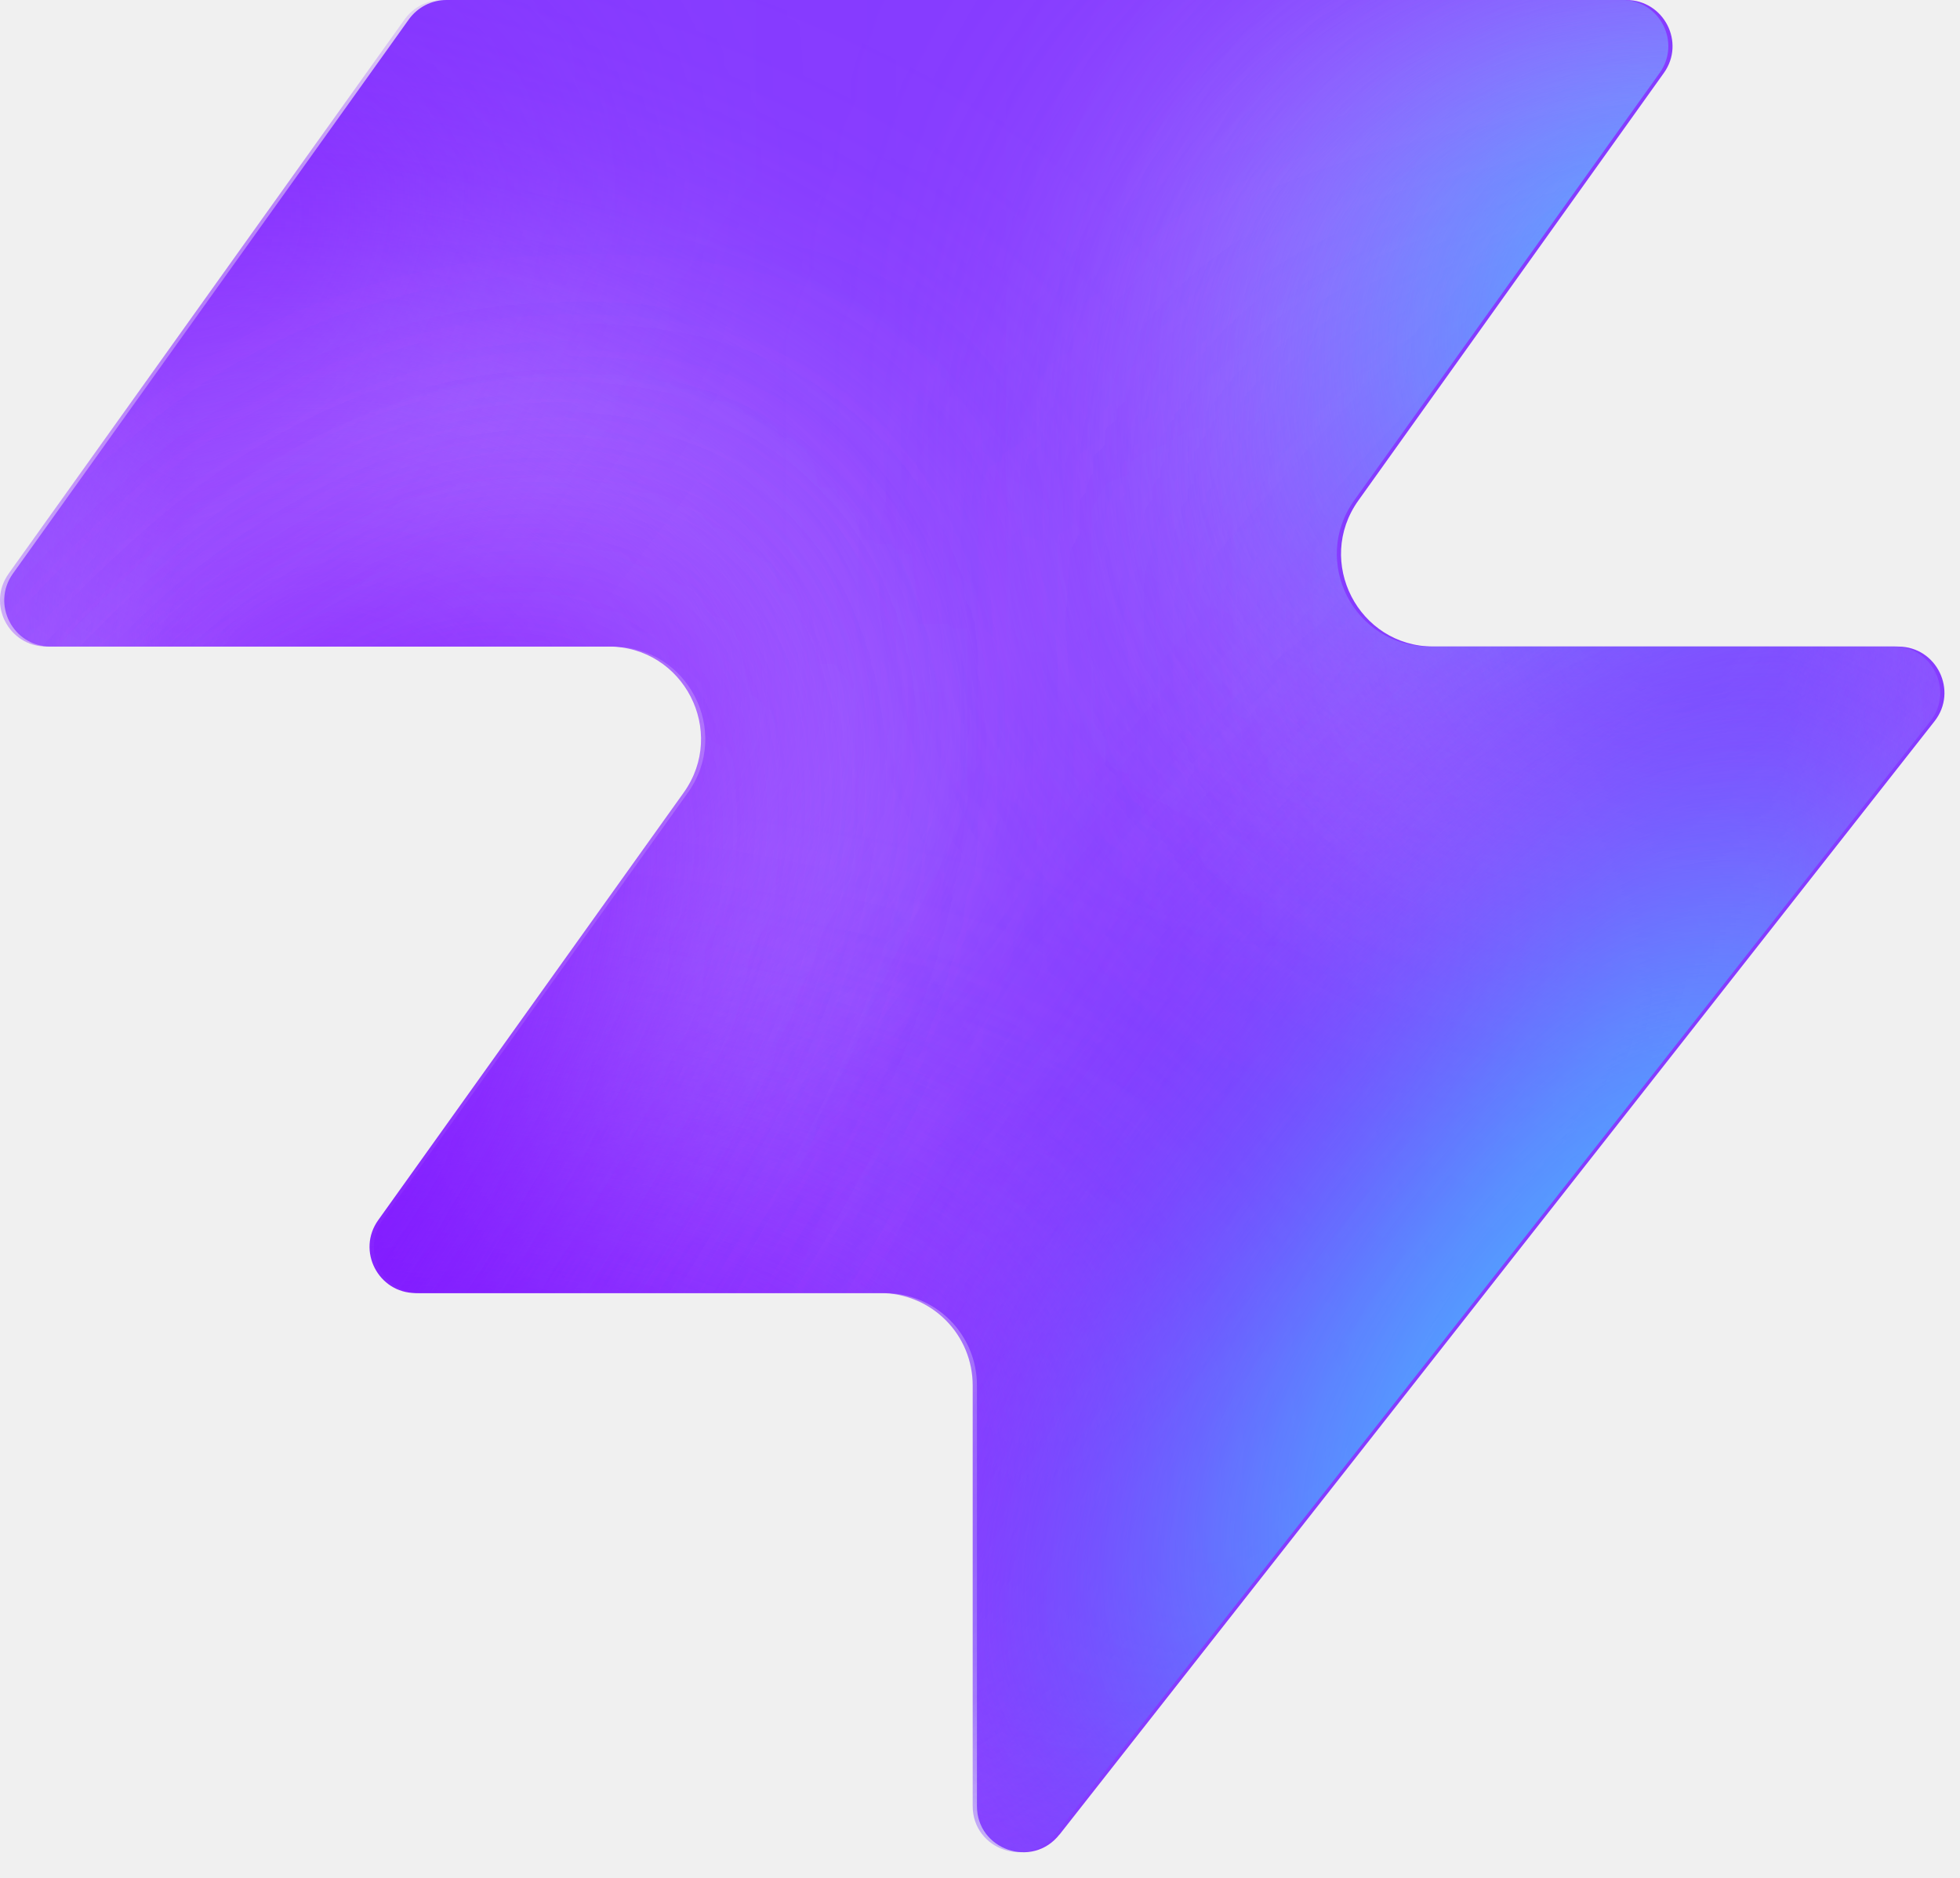
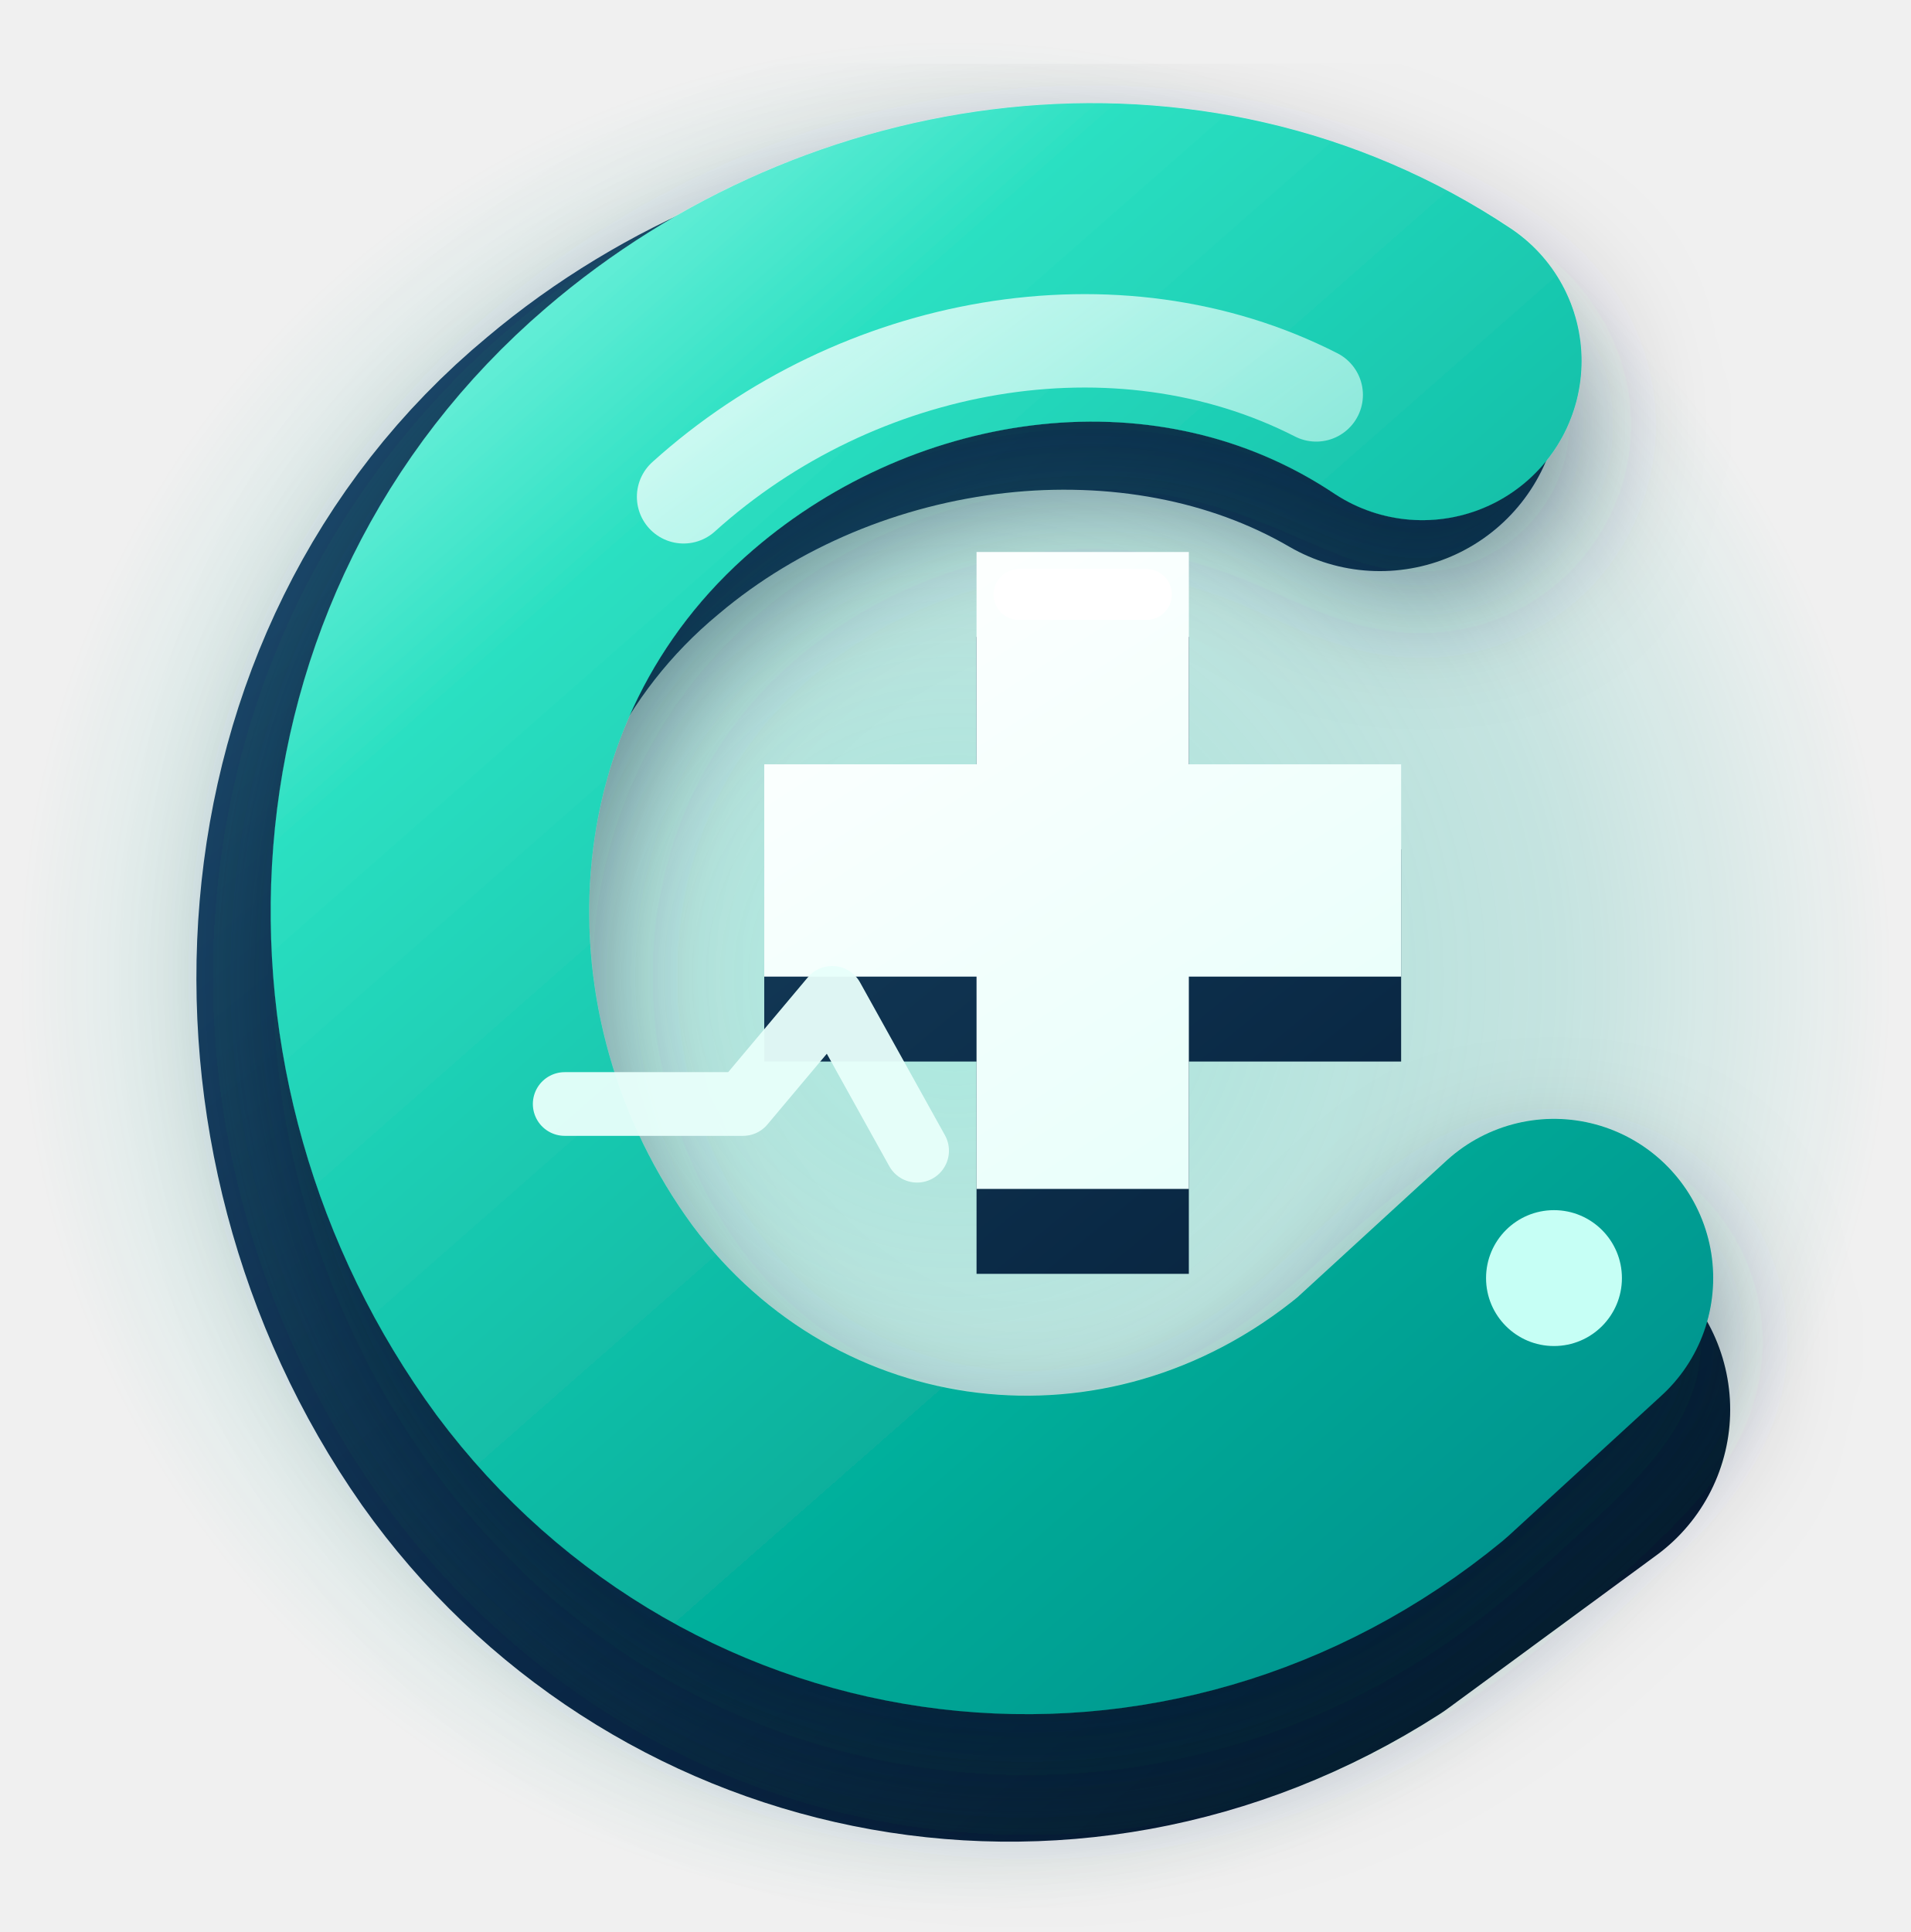
- <svg xmlns="http://www.w3.org/2000/svg" width="48" height="46" fill="none" viewBox="0 0 48 46">
-   <path fill="#863bff" d="M25.946 44.938c-.664.845-2.021.375-2.021-.698V33.937a2.26 2.26 0 0 0-2.262-2.262H10.287c-.92 0-1.456-1.04-.92-1.788l7.48-10.471c1.07-1.497 0-3.578-1.842-3.578H1.237c-.92 0-1.456-1.04-.92-1.788L10.013.474c.214-.297.556-.474.92-.474h28.894c.92 0 1.456 1.04.92 1.788l-7.48 10.471c-1.07 1.498 0 3.579 1.842 3.579h11.377c.943 0 1.473 1.088.89 1.83L25.947 44.94z" style="fill:#863bff;fill:color(display-p3 .525 .23 1);fill-opacity:1" />
-   <mask id="a" width="48" height="46" x="0" y="0" maskUnits="userSpaceOnUse" style="mask-type:alpha">
-     <path fill="#000" d="M25.842 44.938c-.664.844-2.021.375-2.021-.698V33.937a2.26 2.26 0 0 0-2.262-2.262H10.183c-.92 0-1.456-1.04-.92-1.788l7.48-10.471c1.07-1.498 0-3.579-1.842-3.579H1.133c-.92 0-1.456-1.04-.92-1.787L9.91.473c.214-.297.556-.474.92-.474h28.894c.92 0 1.456 1.04.92 1.788l-7.48 10.471c-1.07 1.498 0 3.578 1.842 3.578h11.377c.943 0 1.473 1.088.89 1.832L25.843 44.94z" style="fill:#000;fill-opacity:1" />
-   </mask>
-   <g mask="url(#a)">
-     <g filter="url(#b)">
-       <ellipse cx="5.508" cy="14.704" fill="#ede6ff" rx="5.508" ry="14.704" style="fill:#ede6ff;fill:color(display-p3 .927 .903 1);fill-opacity:1" transform="matrix(.00324 1 1 -.00324 -4.47 31.516)" />
-     </g>
-     <g filter="url(#c)">
-       <ellipse cx="10.399" cy="29.851" fill="#ede6ff" rx="10.399" ry="29.851" style="fill:#ede6ff;fill:color(display-p3 .927 .903 1);fill-opacity:1" transform="matrix(.00324 1 1 -.00324 -39.328 7.883)" />
-     </g>
-     <g filter="url(#d)">
-       <ellipse cx="5.508" cy="30.487" fill="#7e14ff" rx="5.508" ry="30.487" style="fill:#7e14ff;fill:color(display-p3 .492 .077 1);fill-opacity:1" transform="rotate(89.814 -25.913 -14.639)scale(1 -1)" />
-     </g>
-     <g filter="url(#e)">
-       <ellipse cx="5.508" cy="30.599" fill="#7e14ff" rx="5.508" ry="30.599" style="fill:#7e14ff;fill:color(display-p3 .492 .077 1);fill-opacity:1" transform="rotate(89.814 -32.644 -3.334)scale(1 -1)" />
-     </g>
-     <g filter="url(#f)">
-       <ellipse cx="5.508" cy="30.599" fill="#7e14ff" rx="5.508" ry="30.599" style="fill:#7e14ff;fill:color(display-p3 .492 .077 1);fill-opacity:1" transform="matrix(.00324 1 1 -.00324 -34.34 30.47)" />
-     </g>
-     <g filter="url(#g)">
-       <ellipse cx="14.072" cy="22.078" fill="#ede6ff" rx="14.072" ry="22.078" style="fill:#ede6ff;fill:color(display-p3 .927 .903 1);fill-opacity:1" transform="rotate(93.35 24.506 48.493)scale(-1 1)" />
-     </g>
-     <g filter="url(#h)">
-       <ellipse cx="3.47" cy="21.501" fill="#7e14ff" rx="3.47" ry="21.501" style="fill:#7e14ff;fill:color(display-p3 .492 .077 1);fill-opacity:1" transform="rotate(89.009 28.708 47.59)scale(-1 1)" />
-     </g>
-     <g filter="url(#i)">
-       <ellipse cx="3.47" cy="21.501" fill="#7e14ff" rx="3.47" ry="21.501" style="fill:#7e14ff;fill:color(display-p3 .492 .077 1);fill-opacity:1" transform="rotate(89.009 28.708 47.59)scale(-1 1)" />
-     </g>
-     <g filter="url(#j)">
-       <ellipse cx=".387" cy="8.972" fill="#7e14ff" rx="4.407" ry="29.108" style="fill:#7e14ff;fill:color(display-p3 .492 .077 1);fill-opacity:1" transform="rotate(39.51 .387 8.972)" />
-     </g>
-     <g filter="url(#k)">
-       <ellipse cx="47.523" cy="-6.092" fill="#7e14ff" rx="4.407" ry="29.108" style="fill:#7e14ff;fill:color(display-p3 .492 .077 1);fill-opacity:1" transform="rotate(37.892 47.523 -6.092)" />
-     </g>
-     <g filter="url(#l)">
-       <ellipse cx="41.412" cy="6.333" fill="#47bfff" rx="5.971" ry="9.665" style="fill:#47bfff;fill:color(display-p3 .28 .748 1);fill-opacity:1" transform="rotate(37.892 41.412 6.333)" />
-     </g>
-     <g filter="url(#m)">
-       <ellipse cx="-1.879" cy="38.332" fill="#7e14ff" rx="4.407" ry="29.108" style="fill:#7e14ff;fill:color(display-p3 .492 .077 1);fill-opacity:1" transform="rotate(37.892 -1.88 38.332)" />
-     </g>
-     <g filter="url(#n)">
-       <ellipse cx="-1.879" cy="38.332" fill="#7e14ff" rx="4.407" ry="29.108" style="fill:#7e14ff;fill:color(display-p3 .492 .077 1);fill-opacity:1" transform="rotate(37.892 -1.88 38.332)" />
-     </g>
-     <g filter="url(#o)">
-       <ellipse cx="35.651" cy="29.907" fill="#7e14ff" rx="4.407" ry="29.108" style="fill:#7e14ff;fill:color(display-p3 .492 .077 1);fill-opacity:1" transform="rotate(37.892 35.651 29.907)" />
-     </g>
-     <g filter="url(#p)">
-       <ellipse cx="38.418" cy="32.4" fill="#47bfff" rx="5.971" ry="15.297" style="fill:#47bfff;fill:color(display-p3 .28 .748 1);fill-opacity:1" transform="rotate(37.892 38.418 32.4)" />
-     </g>
-   </g>
+ <svg xmlns="http://www.w3.org/2000/svg" viewBox="-1.5 1 45 45.5" fill="none">
  <defs>
-     <filter id="b" width="60.045" height="41.654" x="-19.77" y="16.149" color-interpolation-filters="sRGB" filterUnits="userSpaceOnUse">
-       <feFlood flood-opacity="0" result="BackgroundImageFix" />
-       <feBlend in="SourceGraphic" in2="BackgroundImageFix" result="shape" />
-       <feGaussianBlur result="effect1_foregroundBlur_2002_17158" stdDeviation="7.659" />
-     </filter>
-     <filter id="c" width="90.34" height="51.437" x="-54.613" y="-7.533" color-interpolation-filters="sRGB" filterUnits="userSpaceOnUse">
-       <feFlood flood-opacity="0" result="BackgroundImageFix" />
-       <feBlend in="SourceGraphic" in2="BackgroundImageFix" result="shape" />
-       <feGaussianBlur result="effect1_foregroundBlur_2002_17158" stdDeviation="7.659" />
-     </filter>
-     <filter id="d" width="79.355" height="29.4" x="-49.64" y="2.03" color-interpolation-filters="sRGB" filterUnits="userSpaceOnUse">
-       <feFlood flood-opacity="0" result="BackgroundImageFix" />
-       <feBlend in="SourceGraphic" in2="BackgroundImageFix" result="shape" />
-       <feGaussianBlur result="effect1_foregroundBlur_2002_17158" stdDeviation="4.596" />
-     </filter>
-     <filter id="e" width="79.579" height="29.4" x="-45.045" y="20.029" color-interpolation-filters="sRGB" filterUnits="userSpaceOnUse">
-       <feFlood flood-opacity="0" result="BackgroundImageFix" />
-       <feBlend in="SourceGraphic" in2="BackgroundImageFix" result="shape" />
-       <feGaussianBlur result="effect1_foregroundBlur_2002_17158" stdDeviation="4.596" />
-     </filter>
-     <filter id="f" width="79.579" height="29.4" x="-43.513" y="21.178" color-interpolation-filters="sRGB" filterUnits="userSpaceOnUse">
-       <feFlood flood-opacity="0" result="BackgroundImageFix" />
-       <feBlend in="SourceGraphic" in2="BackgroundImageFix" result="shape" />
-       <feGaussianBlur result="effect1_foregroundBlur_2002_17158" stdDeviation="4.596" />
-     </filter>
-     <filter id="g" width="74.749" height="58.852" x="15.756" y="-17.901" color-interpolation-filters="sRGB" filterUnits="userSpaceOnUse">
-       <feFlood flood-opacity="0" result="BackgroundImageFix" />
-       <feBlend in="SourceGraphic" in2="BackgroundImageFix" result="shape" />
-       <feGaussianBlur result="effect1_foregroundBlur_2002_17158" stdDeviation="7.659" />
-     </filter>
-     <filter id="h" width="61.377" height="25.362" x="23.548" y="2.284" color-interpolation-filters="sRGB" filterUnits="userSpaceOnUse">
-       <feFlood flood-opacity="0" result="BackgroundImageFix" />
-       <feBlend in="SourceGraphic" in2="BackgroundImageFix" result="shape" />
-       <feGaussianBlur result="effect1_foregroundBlur_2002_17158" stdDeviation="4.596" />
-     </filter>
-     <filter id="i" width="61.377" height="25.362" x="23.548" y="2.284" color-interpolation-filters="sRGB" filterUnits="userSpaceOnUse">
-       <feFlood flood-opacity="0" result="BackgroundImageFix" />
-       <feBlend in="SourceGraphic" in2="BackgroundImageFix" result="shape" />
-       <feGaussianBlur result="effect1_foregroundBlur_2002_17158" stdDeviation="4.596" />
-     </filter>
-     <filter id="j" width="56.045" height="63.649" x="-27.636" y="-22.853" color-interpolation-filters="sRGB" filterUnits="userSpaceOnUse">
-       <feFlood flood-opacity="0" result="BackgroundImageFix" />
-       <feBlend in="SourceGraphic" in2="BackgroundImageFix" result="shape" />
-       <feGaussianBlur result="effect1_foregroundBlur_2002_17158" stdDeviation="4.596" />
-     </filter>
-     <filter id="k" width="54.814" height="64.646" x="20.116" y="-38.415" color-interpolation-filters="sRGB" filterUnits="userSpaceOnUse">
-       <feFlood flood-opacity="0" result="BackgroundImageFix" />
-       <feBlend in="SourceGraphic" in2="BackgroundImageFix" result="shape" />
-       <feGaussianBlur result="effect1_foregroundBlur_2002_17158" stdDeviation="4.596" />
-     </filter>
-     <filter id="l" width="33.541" height="35.313" x="24.641" y="-11.323" color-interpolation-filters="sRGB" filterUnits="userSpaceOnUse">
-       <feFlood flood-opacity="0" result="BackgroundImageFix" />
-       <feBlend in="SourceGraphic" in2="BackgroundImageFix" result="shape" />
-       <feGaussianBlur result="effect1_foregroundBlur_2002_17158" stdDeviation="4.596" />
-     </filter>
-     <filter id="m" width="54.814" height="64.646" x="-29.286" y="6.009" color-interpolation-filters="sRGB" filterUnits="userSpaceOnUse">
-       <feFlood flood-opacity="0" result="BackgroundImageFix" />
-       <feBlend in="SourceGraphic" in2="BackgroundImageFix" result="shape" />
-       <feGaussianBlur result="effect1_foregroundBlur_2002_17158" stdDeviation="4.596" />
-     </filter>
-     <filter id="n" width="54.814" height="64.646" x="-29.286" y="6.009" color-interpolation-filters="sRGB" filterUnits="userSpaceOnUse">
-       <feFlood flood-opacity="0" result="BackgroundImageFix" />
-       <feBlend in="SourceGraphic" in2="BackgroundImageFix" result="shape" />
-       <feGaussianBlur result="effect1_foregroundBlur_2002_17158" stdDeviation="4.596" />
-     </filter>
-     <filter id="o" width="54.814" height="64.646" x="8.244" y="-2.416" color-interpolation-filters="sRGB" filterUnits="userSpaceOnUse">
-       <feFlood flood-opacity="0" result="BackgroundImageFix" />
-       <feBlend in="SourceGraphic" in2="BackgroundImageFix" result="shape" />
-       <feGaussianBlur result="effect1_foregroundBlur_2002_17158" stdDeviation="4.596" />
-     </filter>
-     <filter id="p" width="39.409" height="43.623" x="18.713" y="10.588" color-interpolation-filters="sRGB" filterUnits="userSpaceOnUse">
-       <feFlood flood-opacity="0" result="BackgroundImageFix" />
-       <feBlend in="SourceGraphic" in2="BackgroundImageFix" result="shape" />
-       <feGaussianBlur result="effect1_foregroundBlur_2002_17158" stdDeviation="4.596" />
+     <radialGradient id="curix-ambient" cx="50%" cy="50%" r="50%">
+       <stop offset="0%" stop-color="#2CE0C2" stop-opacity="0.35" />
+       <stop offset="65%" stop-color="#00A896" stop-opacity="0.18" />
+       <stop offset="100%" stop-color="#00A896" stop-opacity="0" />
+     </radialGradient>
+     <linearGradient id="curix-shell" x1="6" y1="4" x2="42" y2="45" gradientUnits="userSpaceOnUse">
+       <stop stop-color="#A7FFF0" />
+       <stop offset="0.22" stop-color="#2CE0C2" />
+       <stop offset="0.65" stop-color="#00A896" />
+       <stop offset="1" stop-color="#087D87" />
+     </linearGradient>
+     <linearGradient id="curix-edge" x1="12" y1="8" x2="40" y2="42" gradientUnits="userSpaceOnUse">
+       <stop stop-color="#1B4968" />
+       <stop offset="0.55" stop-color="#0A2945" />
+       <stop offset="1" stop-color="#041424" />
+     </linearGradient>
+     <linearGradient id="curix-glass" x1="12" y1="5" x2="36" y2="40" gradientUnits="userSpaceOnUse">
+       <stop stop-color="#FFFFFF" stop-opacity="0.95" />
+       <stop offset="0.45" stop-color="#D8FFF8" stop-opacity="0.5" />
+       <stop offset="1" stop-color="#FFFFFF" stop-opacity="0.05" />
+     </linearGradient>
+     <linearGradient id="curix-cross" x1="18" y1="14" x2="31" y2="34" gradientUnits="userSpaceOnUse">
+       <stop stop-color="#FFFFFF" />
+       <stop offset="1" stop-color="#E0FFF9" />
+     </linearGradient>
+     <filter id="curix-shadow" x="-30%" y="-30%" width="160%" height="170%">
+       <feDropShadow dx="0" dy="1.5" stdDeviation="1.5" flood-color="#03283A" flood-opacity="0.5" />
    </filter>
  </defs>
+   <circle cx="21" cy="24" r="22" fill="url(#curix-ambient)" />
+   <path d="M31 8.5C25.5 5.3 17.8 6.2 12.7 10.5C6.3 15.8 5.8 25.6 10.5 32.3C14.9 38.5 23.4 40.4 30.1 36.1L35 32.5" stroke="url(#curix-edge)" stroke-width="8.5" stroke-linecap="round" stroke-linejoin="round" transform="translate(0 1.7)" />
+   <path d="M32 9.5C26.3 5.7 18.8 6.8 13.8 11.1C7.5 16.5 7.1 25.7 11.8 32.1C16.5 38.4 25.3 39.5 31.5 34.4L35.1 31.1" stroke="url(#curix-shell)" stroke-width="7.5" stroke-linecap="round" stroke-linejoin="round" filter="url(#curix-shadow)" />
+   <path d="M29.5 10.3C24.8 7.9 18.7 9 14.6 12.7" stroke="url(#curix-glass)" stroke-width="2.2" stroke-linecap="round" />
+   <path d="M21.5 14.8H26.5V19.8H31.5V24.8H26.5V29.8H21.5V24.8H16.5V19.8H21.5V14.8Z" fill="url(#curix-edge)" transform="translate(0 1.2)" />
+   <path d="M21.5 14H26.5V19H31.5V24H26.5V29H21.5V24H16.5V19H21.5V14Z" fill="url(#curix-cross)" />
+   <path d="M22.5 15H25.5" stroke="#FFFFFF" stroke-width="1.2" stroke-linecap="round" />
+   <path d="M11.8 27H16L18.1 24.5L20.1 28.1" stroke="#E8FFFB" stroke-width="1.5" stroke-linecap="round" stroke-linejoin="round" opacity="0.95" />
+   <circle cx="35.1" cy="31.1" r="1.6" fill="#C6FFF5" />
</svg>
